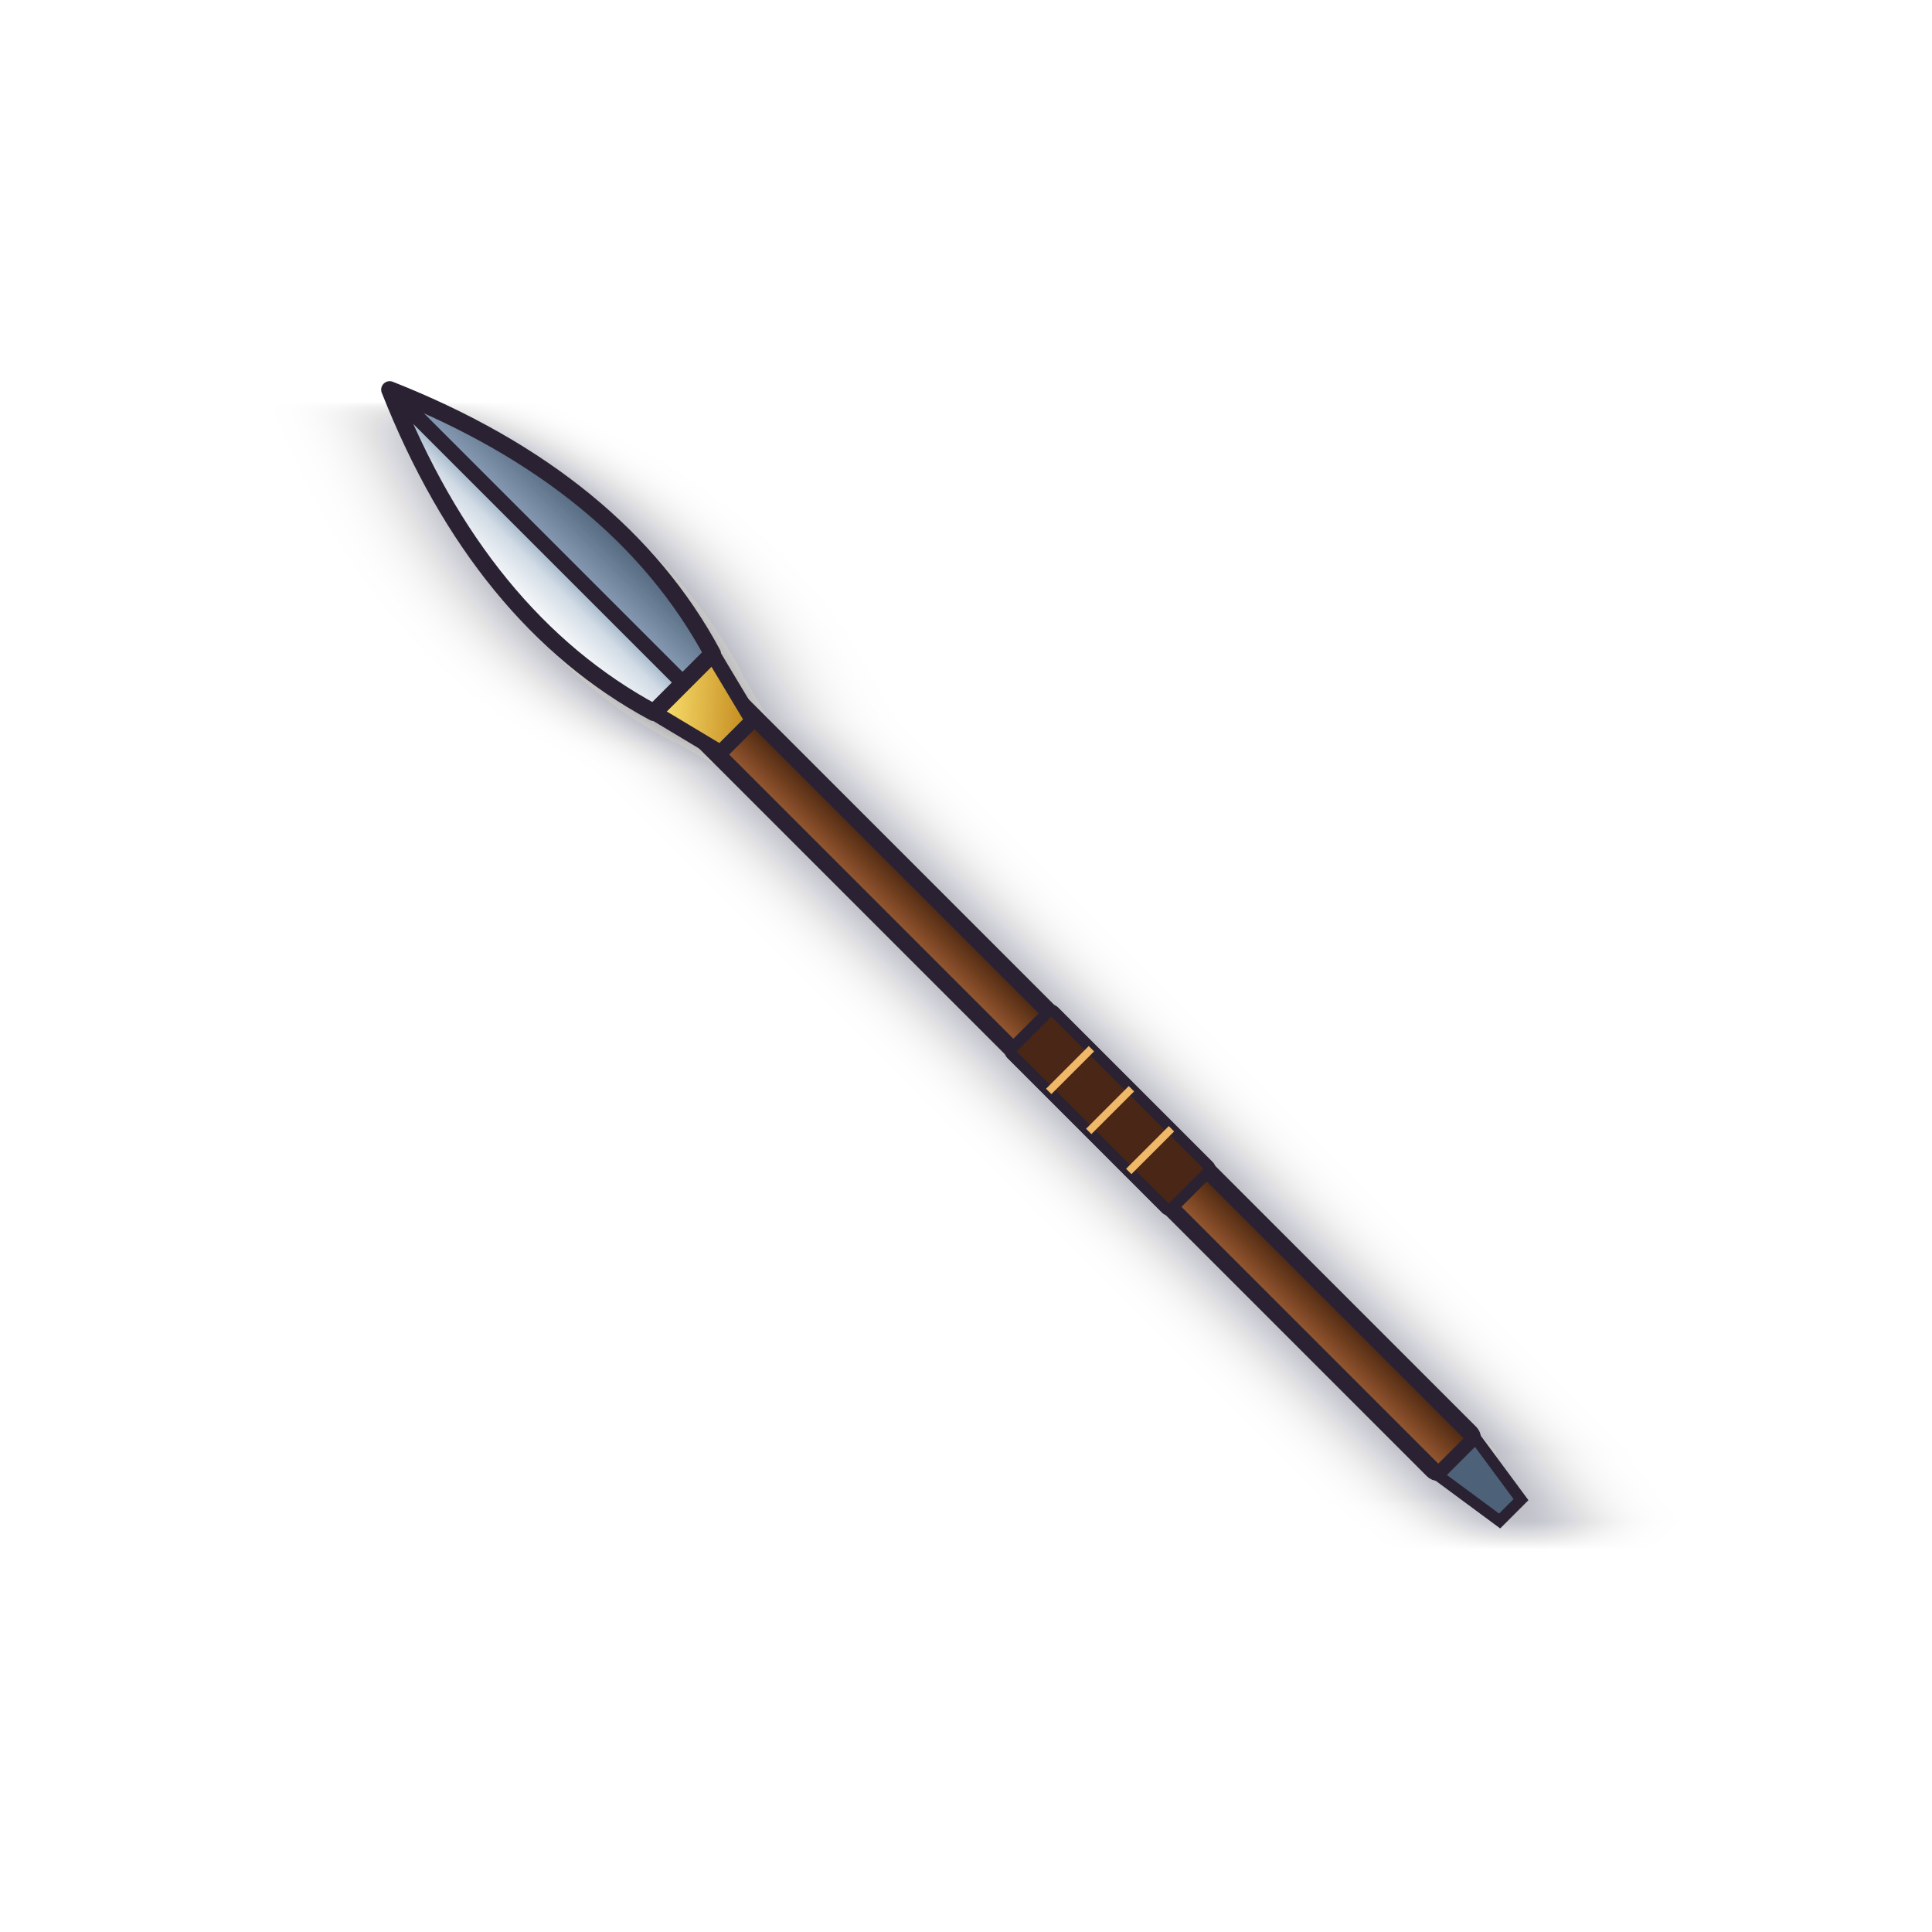
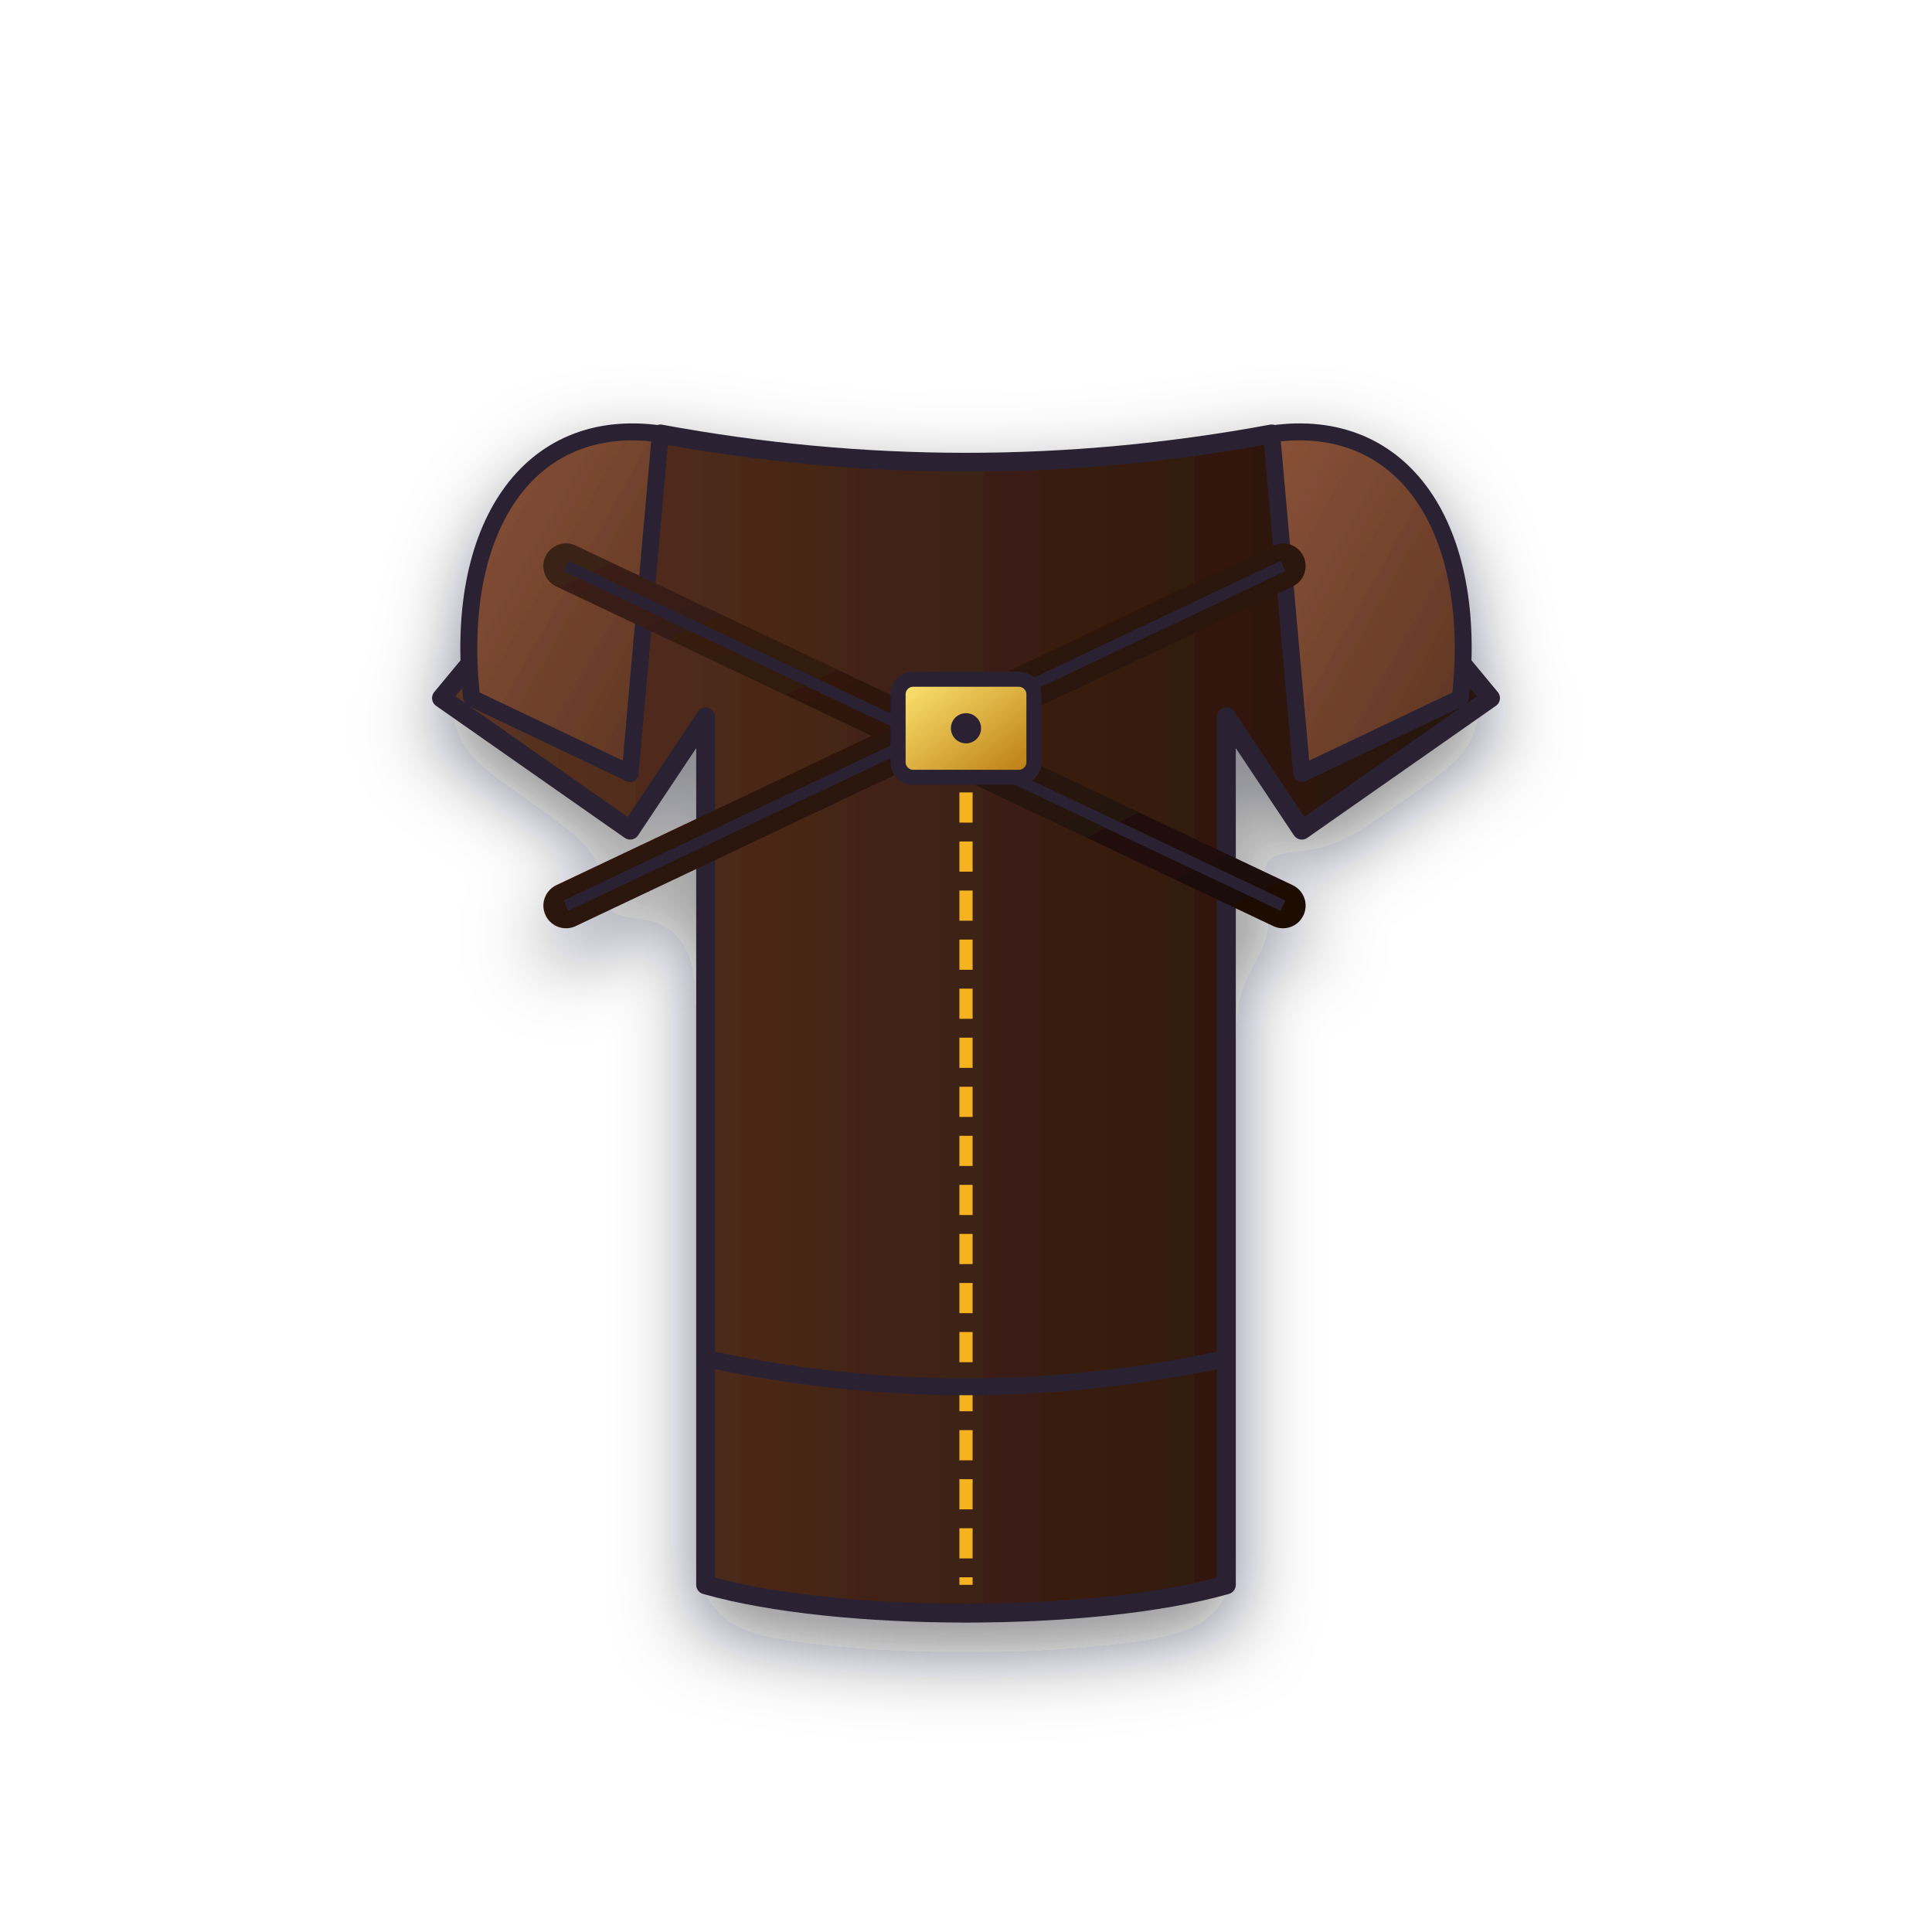
<svg xmlns="http://www.w3.org/2000/svg" viewBox="0 0 512 512" width="100%" height="100%">
  <defs>
    <filter id="drop-shadow" x="-20%" y="-20%" width="140%" height="140%">
      <feDropShadow dx="0" dy="8" stdDeviation="10" flood-color="#120c1f" flood-opacity="0.5" />
    </filter>
    <filter id="glow-purple" x="-20%" y="-20%" width="140%" height="140%">
      <feGaussianBlur stdDeviation="6" result="blur" />
      <feComposite in="SourceGraphic" in2="blur" operator="over" />
    </filter>
    <linearGradient id="blade-light" x1="0%" y1="0%" x2="100%" y2="0%">
      <stop offset="0%" stop-color="#ffffff" />
      <stop offset="65%" stop-color="#d1dbe5" />
      <stop offset="100%" stop-color="#99aec4" />
    </linearGradient>
    <linearGradient id="blade-dark" x1="0%" y1="0%" x2="100%" y2="0%">
      <stop offset="0%" stop-color="#8ba0b8" />
      <stop offset="100%" stop-color="#4e6278" />
    </linearGradient>
    <linearGradient id="gold-grad" x1="0%" y1="0%" x2="100%" y2="100%">
      <stop offset="0%" stop-color="#fff176" />
      <stop offset="50%" stop-color="#f5b324" />
      <stop offset="100%" stop-color="#945f21" />
    </linearGradient>
    <linearGradient id="brass-grad" x1="0%" y1="0%" x2="100%" y2="100%">
      <stop offset="0%" stop-color="#ffe875" />
      <stop offset="100%" stop-color="#b8780e" />
    </linearGradient>
    <linearGradient id="wood-grad" x1="0%" y1="0%" x2="100%" y2="0%">
      <stop offset="0%" stop-color="#a06037" />
      <stop offset="50%" stop-color="#734020" />
      <stop offset="100%" stop-color="#42220f" />
    </linearGradient>
    <linearGradient id="leather-grad" x1="0%" y1="0%" x2="100%" y2="0%">
      <stop offset="0%" stop-color="#5c3422" />
      <stop offset="50%" stop-color="#3d2013" />
      <stop offset="100%" stop-color="#241108" />
    </linearGradient>
    <linearGradient id="leather-light" x1="0%" y1="0%" x2="100%" y2="100%">
      <stop offset="0%" stop-color="#8a5238" />
      <stop offset="100%" stop-color="#5c3422" />
    </linearGradient>
    <linearGradient id="leather-dark" x1="0%" y1="0%" x2="100%" y2="100%">
      <stop offset="0%" stop-color="#3b2014" />
      <stop offset="100%" stop-color="#1c0d06" />
    </linearGradient>
    <linearGradient id="cloth-grad" x1="0%" y1="0%" x2="100%" y2="100%">
      <stop offset="0%" stop-color="#d9b88f" />
      <stop offset="50%" stop-color="#ab875a" />
      <stop offset="100%" stop-color="#6e502c" />
    </linearGradient>
    <linearGradient id="fur-grad" x1="0%" y1="0%" x2="100%" y2="100%">
      <stop offset="0%" stop-color="#e0d7cd" />
      <stop offset="60%" stop-color="#998777" />
      <stop offset="100%" stop-color="#4d4136" />
    </linearGradient>
    <linearGradient id="poison-grad" x1="0%" y1="0%" x2="100%" y2="100%">
      <stop offset="0%" stop-color="#76ff03" />
      <stop offset="100%" stop-color="#33691e" />
    </linearGradient>
    <linearGradient id="ribbon-grad" x1="0%" y1="0%" x2="100%" y2="100%">
      <stop offset="0%" stop-color="#ff4d4d" />
      <stop offset="70%" stop-color="#cc1133" />
      <stop offset="100%" stop-color="#7a001e" />
    </linearGradient>
    <radialGradient id="liquid-red" cx="40%" cy="40%" r="60%">
      <stop offset="0%" stop-color="#ff6b8b" />
      <stop offset="50%" stop-color="#ff1a40" />
      <stop offset="90%" stop-color="#b30024" />
      <stop offset="100%" stop-color="#660012" />
    </radialGradient>
    <radialGradient id="liquid-ruby" cx="45%" cy="40%" r="55%">
      <stop offset="0%" stop-color="#ffffff" />
      <stop offset="25%" stop-color="#ff758c" />
      <stop offset="60%" stop-color="#ff1244" />
      <stop offset="90%" stop-color="#990022" />
      <stop offset="100%" stop-color="#4a000f" />
    </radialGradient>
    <radialGradient id="fire-liquid" cx="50%" cy="60%" r="55%">
      <stop offset="0%" stop-color="#fff59d" />
      <stop offset="35%" stop-color="#ffb74d" />
      <stop offset="70%" stop-color="#ff5722" />
      <stop offset="100%" stop-color="#b71c1c" />
    </radialGradient>
    <linearGradient id="glass-shine" x1="0%" y1="0%" x2="100%" y2="100%">
      <stop offset="0%" stop-color="#ffffff" stop-opacity="0.8" />
      <stop offset="30%" stop-color="#ffffff" stop-opacity="0.3" />
      <stop offset="100%" stop-color="#ffffff" stop-opacity="0.0" />
    </linearGradient>
    <linearGradient id="cork-grad" x1="0%" y1="0%" x2="100%" y2="100%">
      <stop offset="0%" stop-color="#c9915c" />
      <stop offset="100%" stop-color="#7a4e28" />
    </linearGradient>
    <linearGradient id="parchment" x1="0%" y1="0%" x2="100%" y2="100%">
      <stop offset="0%" stop-color="#fff9d9" />
      <stop offset="60%" stop-color="#ebd89b" />
      <stop offset="100%" stop-color="#c4af6e" />
    </linearGradient>
    <linearGradient id="parchment-dark" x1="0%" y1="0%" x2="100%" y2="100%">
      <stop offset="0%" stop-color="#b8a15c" />
      <stop offset="100%" stop-color="#786328" />
    </linearGradient>
    <linearGradient id="steel-rim" x1="0%" y1="0%" x2="100%" y2="100%">
      <stop offset="0%" stop-color="#eaeff5" />
      <stop offset="50%" stop-color="#b0c2d4" />
      <stop offset="100%" stop-color="#5a6e85" />
    </linearGradient>
    <linearGradient id="shield-field-left" x1="0%" y1="0%" x2="100%" y2="100%">
      <stop offset="0%" stop-color="#2a52be" />
      <stop offset="100%" stop-color="#142866" />
    </linearGradient>
    <linearGradient id="shield-field-right" x1="0%" y1="0%" x2="100%" y2="100%">
      <stop offset="0%" stop-color="#d93838" />
      <stop offset="100%" stop-color="#731414" />
    </linearGradient>
    <linearGradient id="horn-grad" x1="0%" y1="0%" x2="100%" y2="100%">
      <stop offset="0%" stop-color="#f5e6d3" />
      <stop offset="100%" stop-color="#8a735c" />
    </linearGradient>
    <linearGradient id="feather-grad" x1="0%" y1="0%" x2="100%" y2="100%">
      <stop offset="0%" stop-color="#ff5252" />
      <stop offset="100%" stop-color="#880e4f" />
    </linearGradient>
  </defs>
-   <g filter="url(#drop-shadow)" transform="rotate(-45 256 256)">
-     <rect x="249" y="160" width="14" height="280" rx="2" fill="url(#wood-grad)" stroke="#2a2333" stroke-width="4.5" />
-     <polygon points="249,440 263,440 260,460 252,460" fill="#4e6278" stroke="#2a2333" stroke-width="3" />
-     <g fill="#4a2818" stroke="#2a2333" stroke-width="3">
-       <rect x="248" y="280" width="16" height="60" rx="1" />
-       <line x1="248" y1="295" x2="264" y2="295" stroke="#f0b869" stroke-width="2" />
-       <line x1="248" y1="310" x2="264" y2="310" stroke="#f0b869" stroke-width="2" />
-       <line x1="248" y1="325" x2="264" y2="325" stroke="#f0b869" stroke-width="2" />
-     </g>
-     <polygon points="245,150 267,150 262,170 250,170" fill="url(#brass-grad)" stroke="#2a2333" stroke-width="4" />
-     <path d="M 256,40 Q 230,100 245,150 L 256,150 Z" fill="url(#blade-light)" />
-     <path d="M 256,40 Q 282,100 267,150 L 256,150 Z" fill="url(#blade-dark)" />
-     <line x1="256" y1="45" x2="256" y2="150" stroke="#2a2333" stroke-width="4" />
-     <path d="M 256,40 Q 230,100 245,150 L 267,150 Q 282,100 256,40 Z" fill="none" stroke="#2a2333" stroke-width="4.5" stroke-linejoin="round" />
+   <g filter="url(#drop-shadow)">
+     <path d="M 175,115 Q 256,130 337,115 L 395,185 L 345,220 L 325,190 L 325,420 C 290,430 222,430 187,420 L 187,190 L 167,220 L 117,185 Z" fill="url(#leather-grad)" stroke="#2a2333" stroke-width="5" stroke-linejoin="round" />
+     <path d="M 175,115 C 140,110 120,140 125,185 L 167,205 Z" fill="url(#leather-light)" stroke="#2a2333" stroke-width="4.5" stroke-linejoin="round" />
+     <path d="M 337,115 C 372,110 392,140 387,185 L 345,205 Z" fill="url(#leather-light)" stroke="#2a2333" stroke-width="4.5" stroke-linejoin="round" />
+     <path d="M 150,150 L 340,240" stroke="url(#leather-dark)" stroke-width="12" stroke-linecap="round" />
+     <path d="M 150,150 L 340,240" stroke="#2a2333" stroke-width="3" fill="none" />
+     <path d="M 340,150 L 150,240" stroke="url(#leather-dark)" stroke-width="12" stroke-linecap="round" />
+     <path d="M 340,150 L 150,240" stroke="#2a2333" stroke-width="3" fill="none" />
+     <rect x="238" y="180" width="36" height="26" rx="4" fill="url(#brass-grad)" stroke="#2a2333" stroke-width="4" />
+     <circle cx="256" cy="193" r="4" fill="#2a2333" />
+     <line x1="256" y1="210" x2="256" y2="420" stroke="#f5b324" stroke-width="3.5" stroke-dasharray="8,5" />
+     <path d="M 187,360 Q 256,375 325,360" stroke="#2a2333" stroke-width="4.5" fill="none" />
  </g>
</svg>
